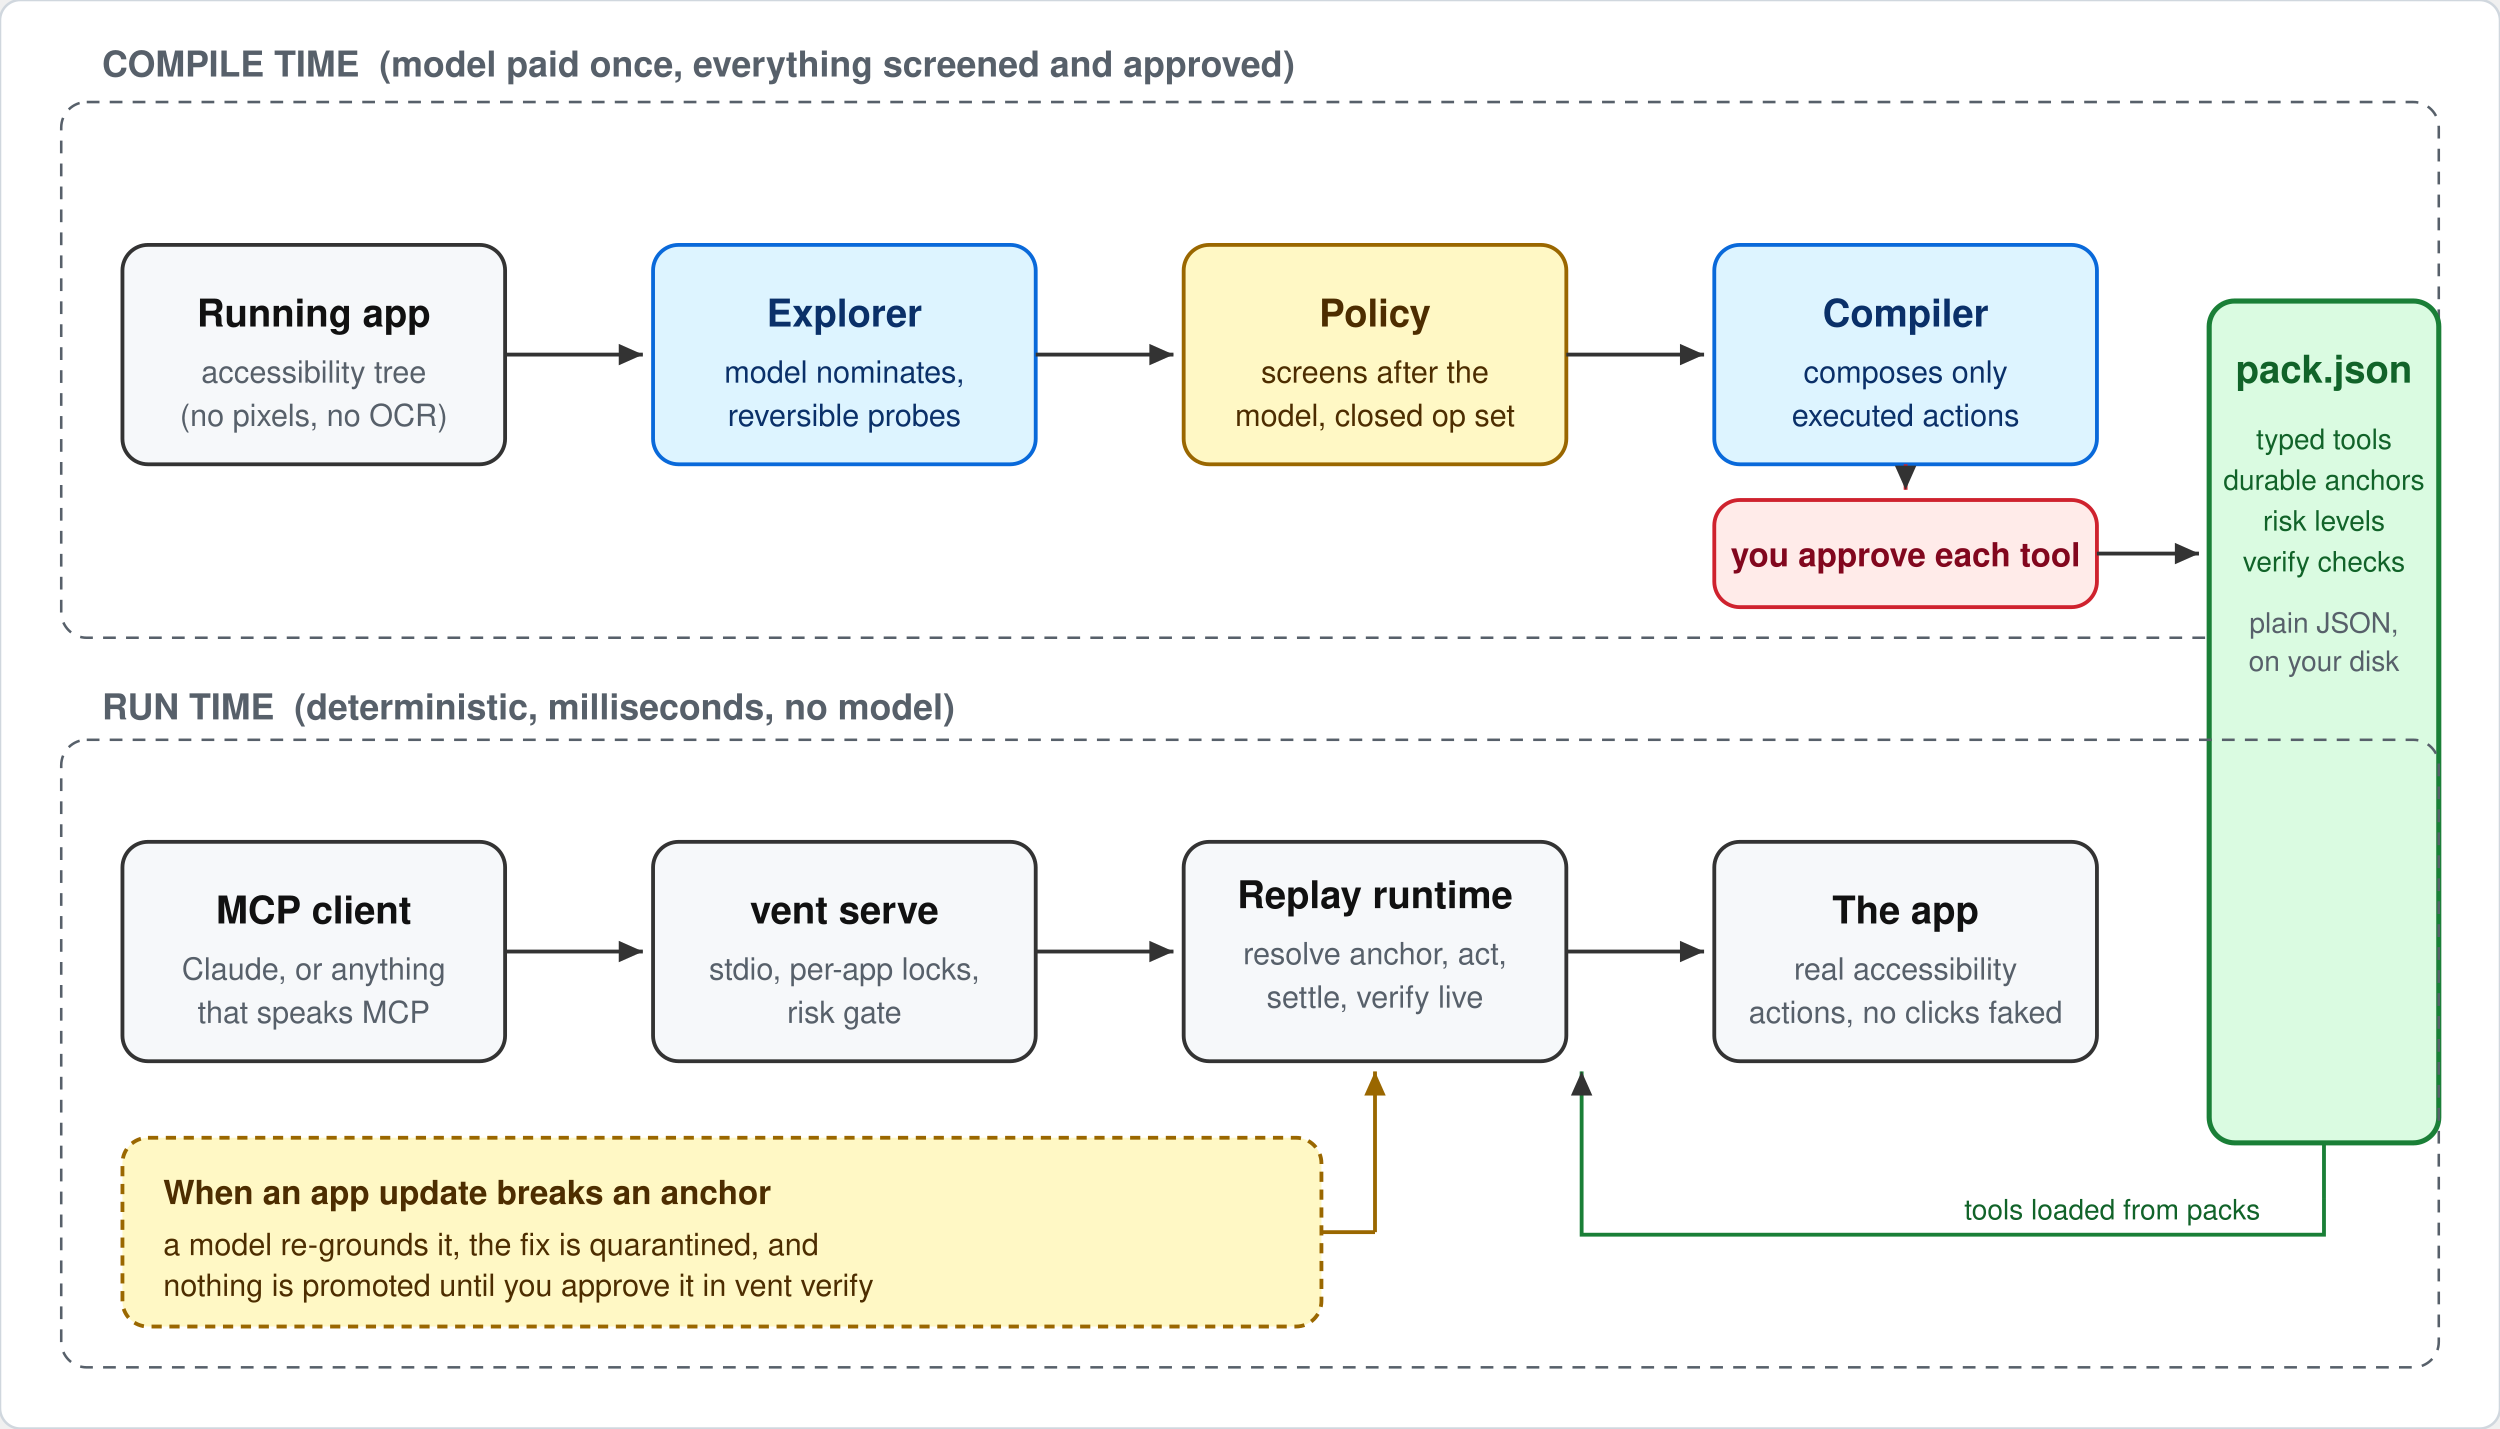
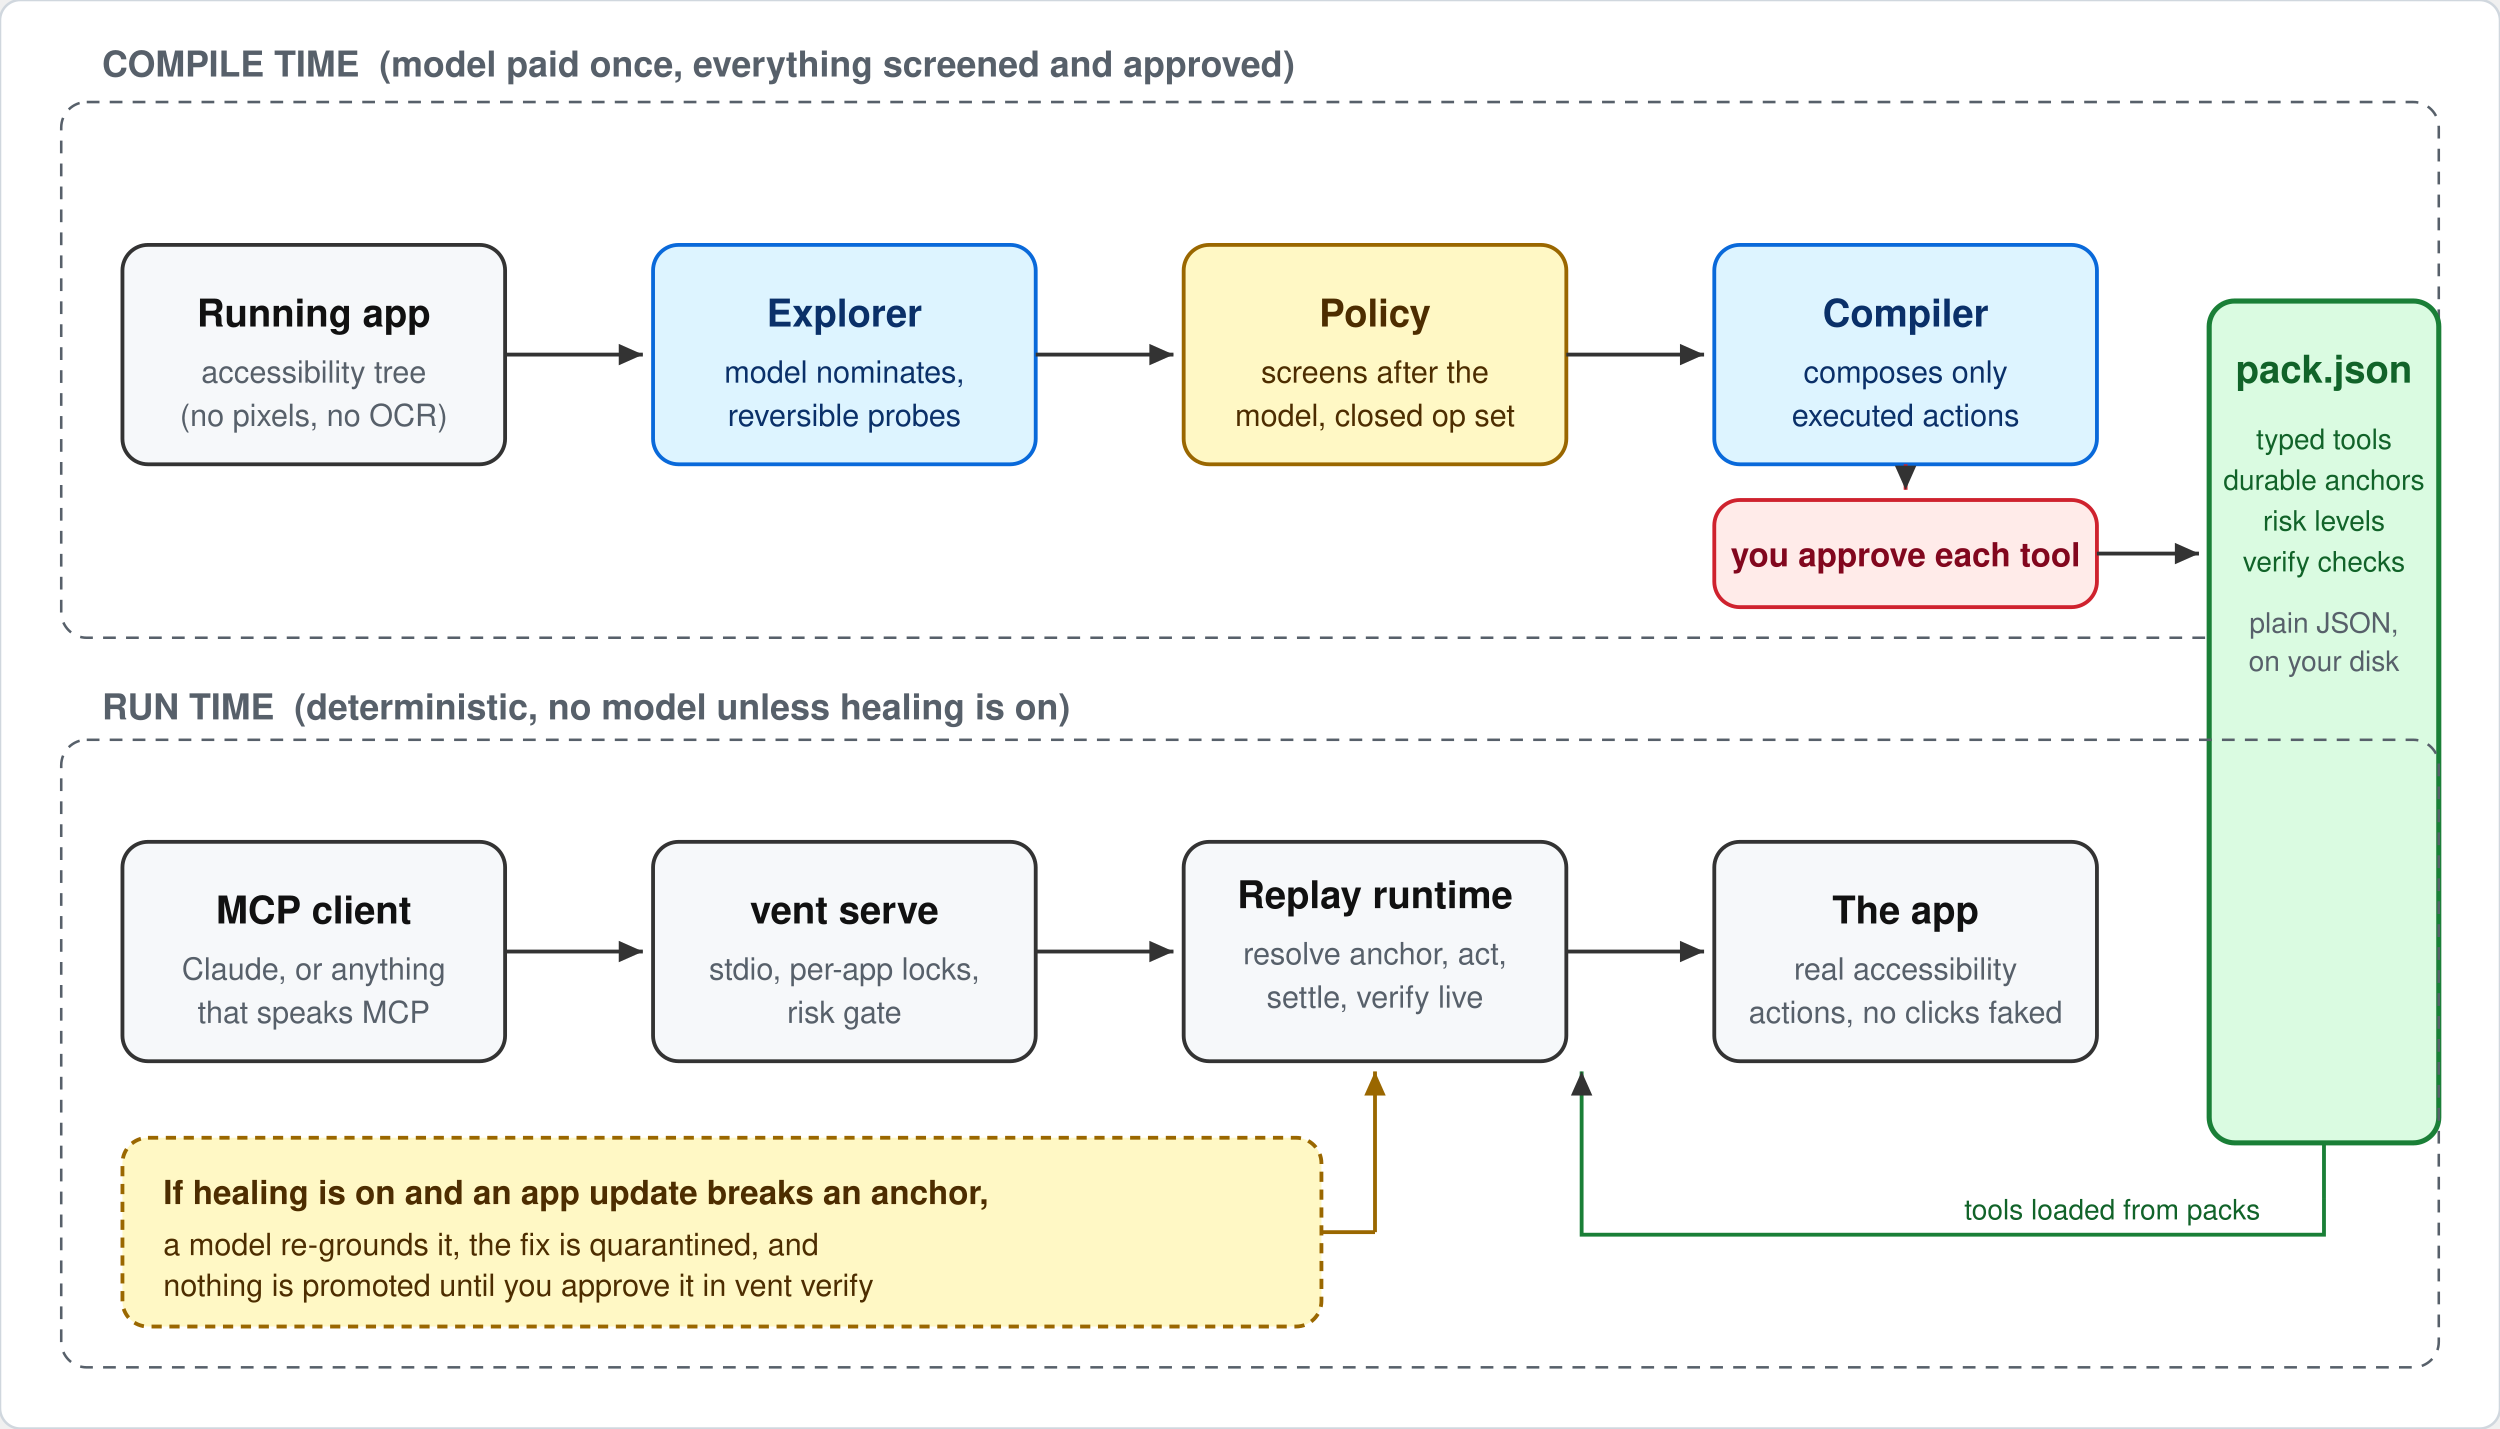
<svg xmlns="http://www.w3.org/2000/svg" viewBox="0 0 980 560" font-family="Helvetica, Arial, sans-serif">
  <defs>
    <marker id="arr" viewBox="0 0 10 10" refX="9" refY="5" markerWidth="7" markerHeight="7" orient="auto-start-reverse">
      <path d="M 0 1 L 9 5 L 0 9 z" fill="#333" />
    </marker>
    <marker id="arrg" viewBox="0 0 10 10" refX="9" refY="5" markerWidth="7" markerHeight="7" orient="auto-start-reverse">
      <path d="M 0 1 L 9 5 L 0 9 z" fill="#9a6700" />
    </marker>
  </defs>
  <rect x="0" y="0" width="980" height="560" rx="8" fill="#ffffff" stroke="#d0d7de" />
  <rect x="24" y="40" width="932" height="210" rx="10" fill="none" stroke="#57606a" stroke-dasharray="5 4" />
  <text x="40" y="30" font-size="14" font-weight="bold" fill="#57606a">COMPILE TIME  (model paid once, everything screened and approved)</text>
  <rect x="48" y="96" width="150" height="86" rx="10" fill="#f6f8fa" stroke="#333" stroke-width="1.5" />
  <text x="123" y="128" font-size="15" font-weight="bold" text-anchor="middle" fill="#111">Running app</text>
  <text x="123" y="150" font-size="12" text-anchor="middle" fill="#57606a">accessibility tree</text>
  <text x="123" y="167" font-size="12" text-anchor="middle" fill="#57606a">(no pixels, no OCR)</text>
  <rect x="256" y="96" width="150" height="86" rx="10" fill="#ddf4ff" stroke="#0969da" stroke-width="1.5" />
  <text x="331" y="128" font-size="15" font-weight="bold" text-anchor="middle" fill="#0a3069">Explorer</text>
  <text x="331" y="150" font-size="12" text-anchor="middle" fill="#0a3069">model nominates,</text>
  <text x="331" y="167" font-size="12" text-anchor="middle" fill="#0a3069">reversible probes</text>
  <rect x="464" y="96" width="150" height="86" rx="10" fill="#fff8c5" stroke="#9a6700" stroke-width="1.5" />
  <text x="539" y="128" font-size="15" font-weight="bold" text-anchor="middle" fill="#4d2d00">Policy</text>
  <text x="539" y="150" font-size="12" text-anchor="middle" fill="#4d2d00">screens after the</text>
  <text x="539" y="167" font-size="12" text-anchor="middle" fill="#4d2d00">model, closed op set</text>
  <rect x="672" y="96" width="150" height="86" rx="10" fill="#ddf4ff" stroke="#0969da" stroke-width="1.5" />
  <text x="747" y="128" font-size="15" font-weight="bold" text-anchor="middle" fill="#0a3069">Compiler</text>
  <text x="747" y="150" font-size="12" text-anchor="middle" fill="#0a3069">composes only</text>
  <text x="747" y="167" font-size="12" text-anchor="middle" fill="#0a3069">executed actions</text>
  <rect x="672" y="196" width="150" height="42" rx="10" fill="#ffebe9" stroke="#cf222e" stroke-width="1.5" />
  <text x="747" y="222" font-size="13" font-weight="bold" text-anchor="middle" fill="#82071e">you approve each tool</text>
  <line x1="198" y1="139" x2="252" y2="139" stroke="#333" stroke-width="1.5" marker-end="url(#arr)" />
  <line x1="406" y1="139" x2="460" y2="139" stroke="#333" stroke-width="1.5" marker-end="url(#arr)" />
  <line x1="614" y1="139" x2="668" y2="139" stroke="#333" stroke-width="1.5" marker-end="url(#arr)" />
  <line x1="747" y1="182" x2="747" y2="192" stroke="#cf222e" stroke-width="1.5" marker-end="url(#arr)" />
  <rect x="866" y="118" width="90" height="330" rx="10" fill="#dafbe1" stroke="#1a7f37" stroke-width="2" />
  <text x="911" y="150" font-size="15" font-weight="bold" text-anchor="middle" fill="#116329">pack.json</text>
  <text x="911" y="176" font-size="11" text-anchor="middle" fill="#116329">typed tools</text>
  <text x="911" y="192" font-size="11" text-anchor="middle" fill="#116329">durable anchors</text>
  <text x="911" y="208" font-size="11" text-anchor="middle" fill="#116329">risk levels</text>
  <text x="911" y="224" font-size="11" text-anchor="middle" fill="#116329">verify checks</text>
  <text x="911" y="248" font-size="11" text-anchor="middle" fill="#57606a">plain JSON,</text>
  <text x="911" y="263" font-size="11" text-anchor="middle" fill="#57606a">on your disk</text>
  <line x1="822" y1="217" x2="862" y2="217" stroke="#333" stroke-width="1.5" marker-end="url(#arr)" />
  <rect x="24" y="290" width="932" height="246" rx="10" fill="none" stroke="#57606a" stroke-dasharray="5 4" />
-   <text x="40" y="282" font-size="14" font-weight="bold" fill="#57606a">RUN TIME  (deterministic, milliseconds, no model)</text>
+   <text x="40" y="282" font-size="14" font-weight="bold" fill="#57606a">RUN TIME  (deterministic, no model unless healing is on)</text>
  <rect x="48" y="330" width="150" height="86" rx="10" fill="#f6f8fa" stroke="#333" stroke-width="1.5" />
  <text x="123" y="362" font-size="15" font-weight="bold" text-anchor="middle" fill="#111">MCP client</text>
  <text x="123" y="384" font-size="12" text-anchor="middle" fill="#57606a">Claude, or anything</text>
  <text x="123" y="401" font-size="12" text-anchor="middle" fill="#57606a">that speaks MCP</text>
  <rect x="256" y="330" width="150" height="86" rx="10" fill="#f6f8fa" stroke="#333" stroke-width="1.5" />
  <text x="331" y="362" font-size="15" font-weight="bold" text-anchor="middle" fill="#111">vent serve</text>
  <text x="331" y="384" font-size="12" text-anchor="middle" fill="#57606a">stdio, per-app locks,</text>
  <text x="331" y="401" font-size="12" text-anchor="middle" fill="#57606a">risk gate</text>
  <rect x="464" y="330" width="150" height="86" rx="10" fill="#f6f8fa" stroke="#333" stroke-width="1.5" />
  <text x="539" y="356" font-size="15" font-weight="bold" text-anchor="middle" fill="#111">Replay runtime</text>
  <text x="539" y="378" font-size="12" text-anchor="middle" fill="#57606a">resolve anchor, act,</text>
  <text x="539" y="395" font-size="12" text-anchor="middle" fill="#57606a">settle, verify live</text>
  <rect x="672" y="330" width="150" height="86" rx="10" fill="#f6f8fa" stroke="#333" stroke-width="1.5" />
  <text x="747" y="362" font-size="15" font-weight="bold" text-anchor="middle" fill="#111">The app</text>
  <text x="747" y="384" font-size="12" text-anchor="middle" fill="#57606a">real accessibility</text>
  <text x="747" y="401" font-size="12" text-anchor="middle" fill="#57606a">actions, no clicks faked</text>
  <line x1="198" y1="373" x2="252" y2="373" stroke="#333" stroke-width="1.5" marker-end="url(#arr)" />
  <line x1="406" y1="373" x2="460" y2="373" stroke="#333" stroke-width="1.5" marker-end="url(#arr)" />
  <line x1="614" y1="373" x2="668" y2="373" stroke="#333" stroke-width="1.5" marker-end="url(#arr)" />
  <line x1="911" y1="448" x2="911" y2="470" stroke="#1a7f37" stroke-width="1.5" />
  <path d="M 911 470 L 911 484 L 620 484 L 620 420" fill="none" stroke="#1a7f37" stroke-width="1.5" marker-end="url(#arr)" />
  <text x="770" y="478" font-size="11" fill="#116329">tools loaded from packs</text>
  <rect x="48" y="446" width="470" height="74" rx="10" fill="#fff8c5" stroke="#9a6700" stroke-width="1.5" stroke-dasharray="4 3" />
-   <text x="64" y="472" font-size="13" font-weight="bold" fill="#4d2d00">When an app update breaks an anchor</text>
+   <text x="64" y="472" font-size="13" font-weight="bold" fill="#4d2d00">If healing is on and an app update breaks an anchor,</text>
  <text x="64" y="492" font-size="12" fill="#4d2d00">a model re-grounds it, the fix is quarantined, and</text>
  <text x="64" y="508" font-size="12" fill="#4d2d00">nothing is promoted until you approve it in vent verify</text>
  <line x1="518" y1="483" x2="539" y2="483" stroke="#9a6700" stroke-width="1.5" />
  <line x1="539" y1="483" x2="539" y2="420" stroke="#9a6700" stroke-width="1.5" marker-end="url(#arrg)" />
</svg>
